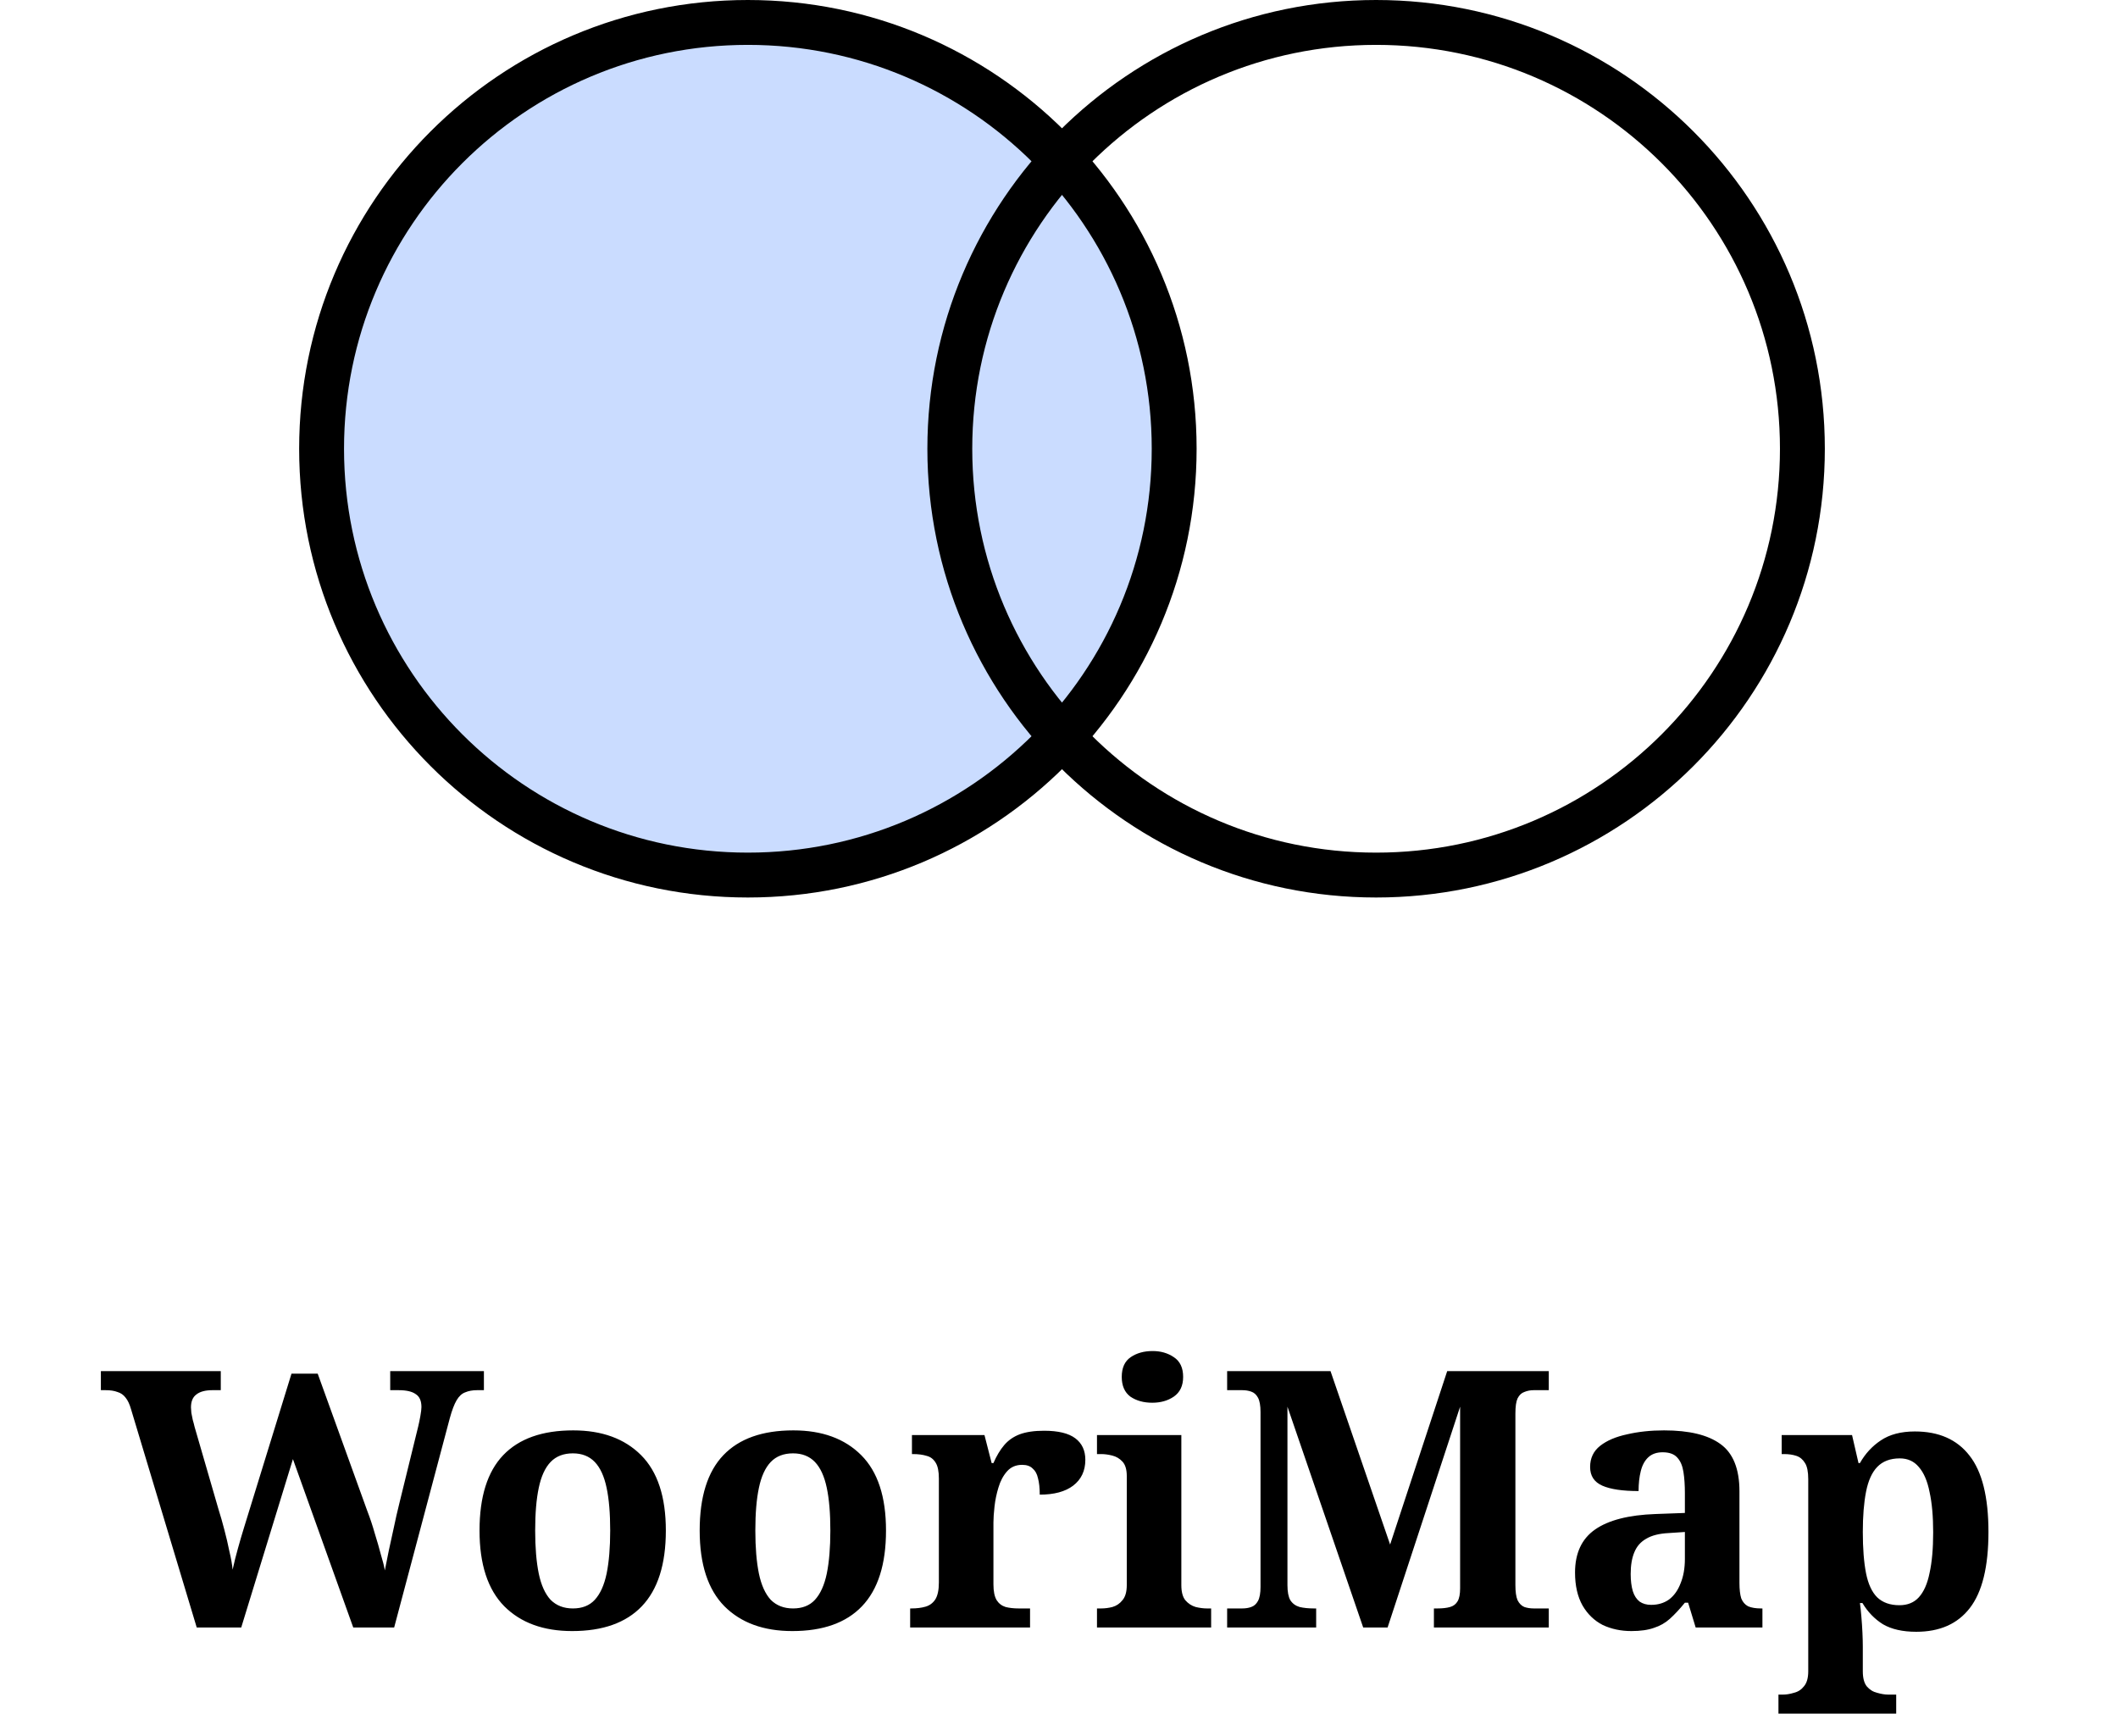
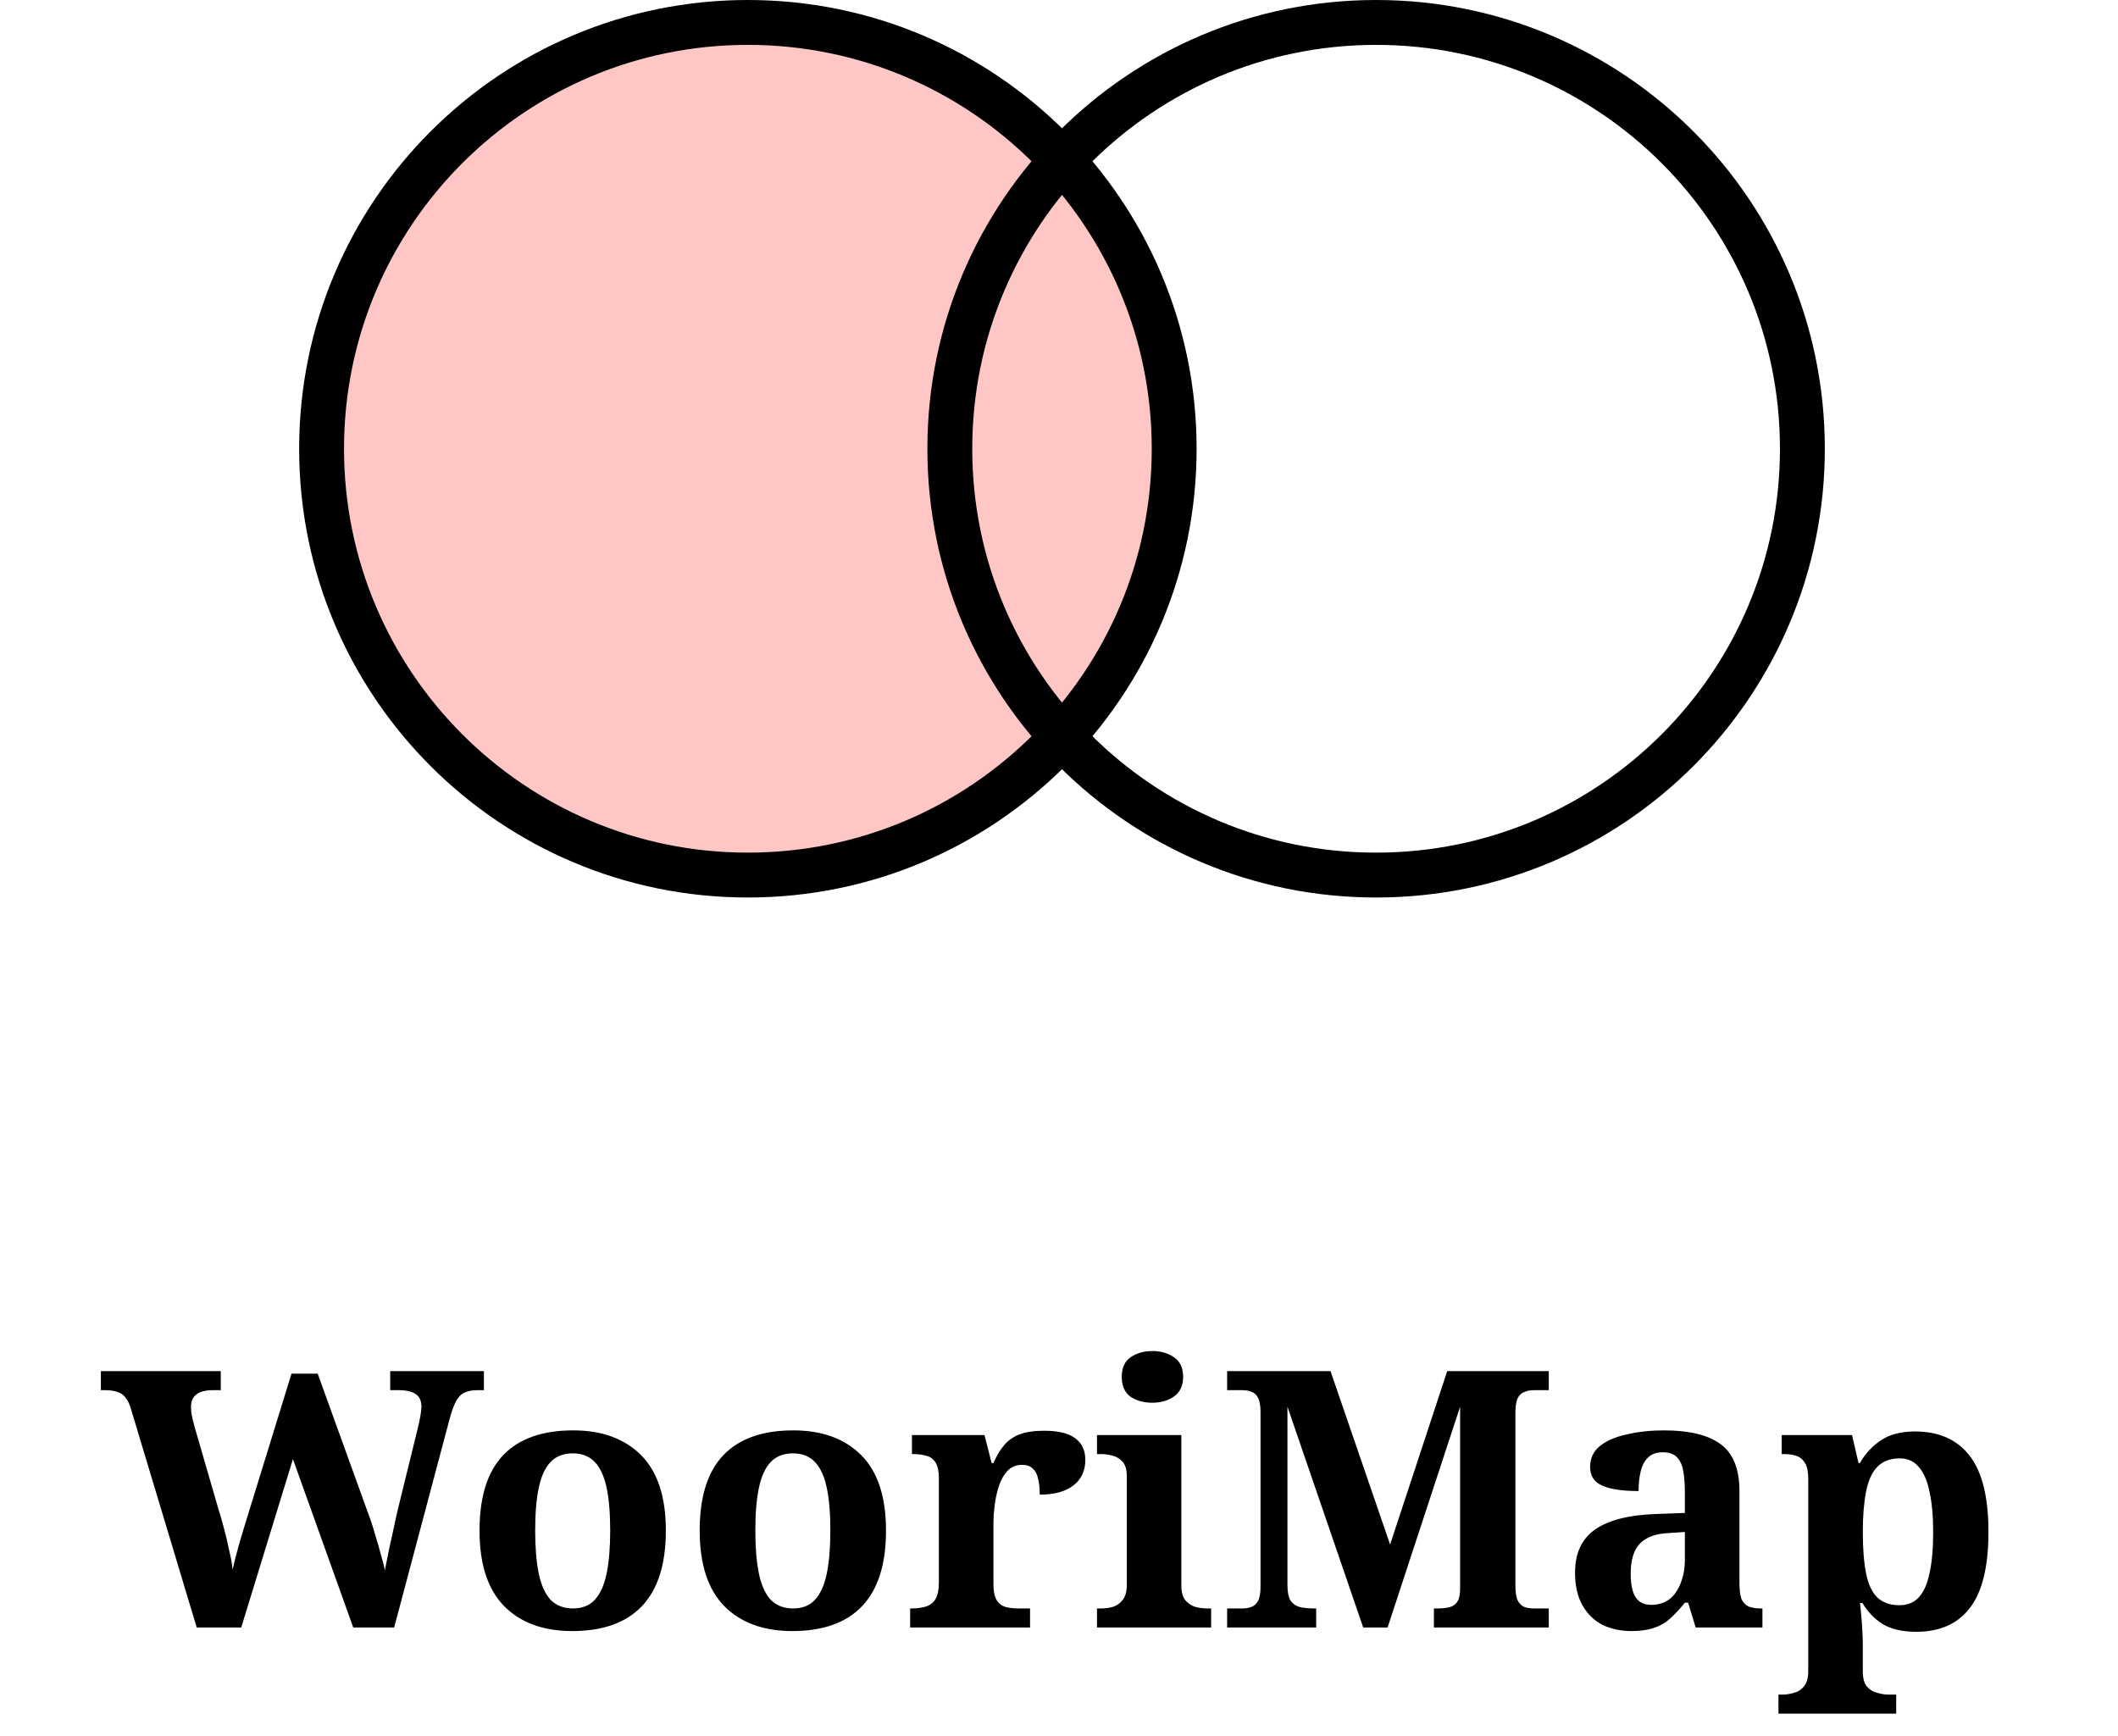
<svg xmlns="http://www.w3.org/2000/svg" width="177" height="145" viewBox="0 0 177 145" fill="none">
-   <circle cx="62.5" cy="37.5" r="35.625" fill="#97BAFF" fill-opacity="0.5" stroke="black" stroke-width="3.75" />
+   <circle cx="62.5" cy="37.5" r="35.625" fill="#FF8F8F" fill-opacity="0.5" stroke="black" stroke-width="3.75" />
  <circle cx="115" cy="37.5" r="35.625" stroke="black" stroke-width="3.75" />
  <path d="M10.95 117.76C10.83 117.34 10.68 117.02 10.5 116.8C10.32 116.56 10.09 116.4 9.81 116.32C9.55 116.22 9.22 116.17 8.82 116.17H8.43V114.58H18.45V116.17H17.76C17.16 116.17 16.71 116.29 16.41 116.53C16.11 116.75 15.96 117.11 15.96 117.61C15.96 117.71 15.97 117.86 15.99 118.06C16.03 118.24 16.07 118.44 16.11 118.66C16.17 118.86 16.22 119.05 16.26 119.23L18.27 126.16C18.43 126.66 18.59 127.22 18.75 127.84C18.91 128.44 19.05 129.04 19.17 129.64C19.31 130.22 19.4 130.73 19.44 131.17C19.58 130.53 19.73 129.93 19.89 129.37C20.05 128.79 20.22 128.21 20.4 127.63L24.36 114.79H26.55L30.69 126.25C30.93 126.87 31.14 127.5 31.32 128.14C31.52 128.78 31.69 129.37 31.83 129.91C31.99 130.43 32.1 130.87 32.16 131.23C32.26 130.75 32.37 130.2 32.49 129.58C32.63 128.96 32.77 128.32 32.91 127.66C33.05 126.98 33.2 126.32 33.36 125.68L34.95 119.2C35.01 118.96 35.07 118.67 35.13 118.33C35.19 117.99 35.22 117.74 35.22 117.58C35.22 117.06 35.06 116.7 34.74 116.5C34.44 116.28 33.96 116.17 33.3 116.17H32.61V114.58H40.44V116.17H39.87C39.49 116.17 39.16 116.23 38.88 116.35C38.6 116.45 38.36 116.67 38.16 117.01C37.96 117.35 37.77 117.85 37.59 118.51L32.94 136H29.52L24.48 121.93L20.16 136H16.44L10.95 117.76ZM47.814 136.3C45.414 136.3 43.524 135.61 42.144 134.23C40.764 132.83 40.074 130.72 40.074 127.9C40.074 125.08 40.734 122.98 42.054 121.6C43.374 120.22 45.324 119.53 47.904 119.53C50.304 119.53 52.194 120.22 53.574 121.6C54.954 122.98 55.644 125.08 55.644 127.9C55.644 130.72 54.974 132.83 53.634 134.23C52.314 135.61 50.374 136.3 47.814 136.3ZM47.874 134.41C48.654 134.41 49.264 134.17 49.704 133.69C50.164 133.19 50.494 132.46 50.694 131.5C50.894 130.52 50.994 129.32 50.994 127.9C50.994 126.46 50.894 125.27 50.694 124.33C50.494 123.37 50.164 122.65 49.704 122.17C49.244 121.69 48.634 121.45 47.874 121.45C47.094 121.45 46.474 121.69 46.014 122.17C45.554 122.65 45.224 123.37 45.024 124.33C44.824 125.27 44.724 126.46 44.724 127.9C44.724 129.32 44.824 130.52 45.024 131.5C45.224 132.46 45.554 133.19 46.014 133.69C46.494 134.17 47.114 134.41 47.874 134.41ZM66.213 136.3C63.812 136.3 61.922 135.61 60.542 134.23C59.163 132.83 58.472 130.72 58.472 127.9C58.472 125.08 59.133 122.98 60.453 121.6C61.773 120.22 63.722 119.53 66.302 119.53C68.703 119.53 70.593 120.22 71.972 121.6C73.353 122.98 74.043 125.08 74.043 127.9C74.043 130.72 73.373 132.83 72.032 134.23C70.713 135.61 68.772 136.3 66.213 136.3ZM66.272 134.41C67.052 134.41 67.662 134.17 68.103 133.69C68.562 133.19 68.892 132.46 69.093 131.5C69.293 130.52 69.392 129.32 69.392 127.9C69.392 126.46 69.293 125.27 69.093 124.33C68.892 123.37 68.562 122.65 68.103 122.17C67.642 121.69 67.032 121.45 66.272 121.45C65.493 121.45 64.873 121.69 64.412 122.17C63.953 122.65 63.623 123.37 63.422 124.33C63.222 125.27 63.123 126.46 63.123 127.9C63.123 129.32 63.222 130.52 63.422 131.5C63.623 132.46 63.953 133.19 64.412 133.69C64.892 134.17 65.513 134.41 66.272 134.41ZM76.061 136V134.41H76.151C76.611 134.41 77.011 134.36 77.351 134.26C77.691 134.16 77.961 133.96 78.161 133.66C78.361 133.34 78.461 132.87 78.461 132.25V123.55C78.461 122.95 78.371 122.51 78.191 122.23C78.011 121.93 77.761 121.74 77.441 121.66C77.121 121.56 76.741 121.51 76.301 121.51H76.211V119.92H82.271L82.871 122.26H83.021C83.281 121.66 83.581 121.16 83.921 120.76C84.261 120.36 84.691 120.06 85.211 119.86C85.751 119.66 86.431 119.56 87.251 119.56C88.431 119.56 89.301 119.77 89.861 120.19C90.421 120.61 90.701 121.21 90.701 121.99C90.701 122.91 90.361 123.63 89.681 124.15C89.021 124.65 88.091 124.9 86.891 124.9C86.891 124.34 86.841 123.88 86.741 123.52C86.661 123.16 86.511 122.89 86.291 122.71C86.091 122.51 85.801 122.41 85.421 122.41C84.901 122.41 84.481 122.59 84.161 122.95C83.841 123.31 83.601 123.76 83.441 124.3C83.281 124.82 83.171 125.35 83.111 125.89C83.051 126.43 83.021 126.87 83.021 127.21V132.4C83.021 132.98 83.111 133.42 83.291 133.72C83.471 134 83.721 134.19 84.041 134.29C84.361 134.37 84.721 134.41 85.121 134.41H86.081V136H76.061ZM91.674 136V134.41H92.034C92.334 134.41 92.644 134.37 92.964 134.29C93.304 134.19 93.584 134 93.804 133.72C94.044 133.44 94.164 133.02 94.164 132.46V123.34C94.164 122.8 94.044 122.4 93.804 122.14C93.564 121.88 93.274 121.71 92.934 121.63C92.614 121.55 92.314 121.51 92.034 121.51H91.674V119.92H98.724V132.46C98.724 133.02 98.834 133.44 99.054 133.72C99.294 134 99.584 134.19 99.924 134.29C100.264 134.37 100.574 134.41 100.854 134.41H101.214V136H91.674ZM96.294 117.22C95.574 117.22 94.964 117.05 94.464 116.71C93.984 116.35 93.744 115.8 93.744 115.06C93.744 114.3 93.994 113.75 94.494 113.41C94.994 113.07 95.604 112.9 96.324 112.9C97.004 112.9 97.594 113.07 98.094 113.41C98.614 113.75 98.874 114.3 98.874 115.06C98.874 115.8 98.614 116.35 98.094 116.71C97.594 117.05 96.994 117.22 96.294 117.22ZM102.551 136V134.41H103.811C104.091 134.41 104.341 134.37 104.561 134.29C104.801 134.21 104.991 134.04 105.131 133.78C105.271 133.52 105.341 133.13 105.341 132.61V118C105.341 117.46 105.271 117.06 105.131 116.8C104.991 116.54 104.801 116.37 104.561 116.29C104.341 116.21 104.091 116.17 103.811 116.17H102.551V114.58H111.191L116.171 129.07L120.941 114.58H129.431V116.17H128.171C127.891 116.17 127.631 116.22 127.391 116.32C127.151 116.4 126.961 116.58 126.821 116.86C126.701 117.12 126.641 117.54 126.641 118.12V132.46C126.641 133.02 126.701 133.44 126.821 133.72C126.961 134 127.151 134.19 127.391 134.29C127.631 134.37 127.891 134.41 128.171 134.41H129.431V136H119.831V134.41H120.131C120.551 134.41 120.901 134.37 121.181 134.29C121.461 134.21 121.671 134.05 121.811 133.81C121.951 133.57 122.021 133.21 122.021 132.73V117.55L115.961 136H113.921L107.591 117.55V132.46C107.591 133.02 107.671 133.44 107.831 133.72C108.011 134 108.271 134.19 108.611 134.29C108.951 134.37 109.351 134.41 109.811 134.41H109.991V136H102.551ZM136.335 136.3C135.455 136.3 134.655 136.13 133.935 135.79C133.235 135.43 132.675 134.89 132.255 134.17C131.835 133.43 131.625 132.51 131.625 131.41C131.625 129.79 132.185 128.59 133.305 127.81C134.425 127.03 136.105 126.6 138.345 126.52L140.805 126.43V124.78C140.805 124.1 140.765 123.51 140.685 123.01C140.605 122.49 140.435 122.09 140.175 121.81C139.915 121.51 139.505 121.36 138.945 121.36C138.445 121.36 138.045 121.5 137.745 121.78C137.445 122.06 137.235 122.45 137.115 122.95C136.995 123.43 136.935 123.98 136.935 124.6C135.595 124.6 134.585 124.45 133.905 124.15C133.225 123.85 132.885 123.33 132.885 122.59C132.885 121.85 133.165 121.26 133.725 120.82C134.285 120.38 135.035 120.06 135.975 119.86C136.915 119.64 137.945 119.53 139.065 119.53C141.165 119.53 142.735 119.91 143.775 120.67C144.835 121.43 145.365 122.75 145.365 124.63V132.28C145.365 132.82 145.415 133.25 145.515 133.57C145.635 133.87 145.825 134.09 146.085 134.23C146.365 134.35 146.725 134.41 147.165 134.41H147.285V136H141.705L141.075 133.93H140.805C140.365 134.47 139.945 134.92 139.545 135.28C139.165 135.62 138.725 135.87 138.225 136.03C137.725 136.21 137.095 136.3 136.335 136.3ZM137.985 134.11C138.565 134.11 139.065 133.96 139.485 133.66C139.905 133.34 140.225 132.89 140.445 132.31C140.685 131.73 140.805 131.05 140.805 130.27V128.02L139.455 128.11C138.655 128.15 138.025 128.31 137.565 128.59C137.105 128.85 136.775 129.23 136.575 129.73C136.375 130.21 136.275 130.81 136.275 131.53C136.275 132.09 136.335 132.57 136.455 132.97C136.575 133.35 136.765 133.64 137.025 133.84C137.285 134.02 137.605 134.11 137.985 134.11ZM148.624 143.2V141.61H148.984C149.284 141.61 149.594 141.56 149.914 141.46C150.254 141.38 150.534 141.2 150.754 140.92C150.994 140.64 151.114 140.22 151.114 139.66V123.61C151.114 122.99 151.024 122.54 150.844 122.26C150.664 121.96 150.424 121.76 150.124 121.66C149.824 121.56 149.484 121.51 149.104 121.51H148.894V119.92H154.774L155.314 122.26H155.434C155.874 121.48 156.454 120.85 157.174 120.37C157.914 119.87 158.864 119.62 160.024 119.62C162.024 119.62 163.544 120.29 164.584 121.63C165.644 122.97 166.174 125.1 166.174 128.02C166.174 130.92 165.654 133.04 164.614 134.38C163.594 135.7 162.104 136.36 160.144 136.36C159.004 136.36 158.074 136.15 157.354 135.73C156.654 135.29 156.084 134.7 155.644 133.96H155.434C155.474 134.24 155.514 134.62 155.554 135.1C155.594 135.56 155.624 136.01 155.644 136.45C155.664 136.91 155.674 137.29 155.674 137.59V139.66C155.674 140.22 155.784 140.64 156.004 140.92C156.244 141.2 156.534 141.38 156.874 141.46C157.214 141.56 157.524 141.61 157.804 141.61H158.464V143.2H148.624ZM158.734 134.14C159.414 134.14 159.954 133.92 160.354 133.48C160.774 133.02 161.074 132.34 161.254 131.44C161.454 130.54 161.554 129.41 161.554 128.05C161.554 126.71 161.454 125.59 161.254 124.69C161.074 123.77 160.774 123.07 160.354 122.59C159.954 122.11 159.424 121.87 158.764 121.87C157.964 121.87 157.334 122.11 156.874 122.59C156.434 123.05 156.124 123.74 155.944 124.66C155.764 125.58 155.674 126.7 155.674 128.02C155.674 129.4 155.764 130.55 155.944 131.47C156.124 132.37 156.434 133.04 156.874 133.48C157.334 133.92 157.954 134.14 158.734 134.14Z" fill="black" />
</svg>
